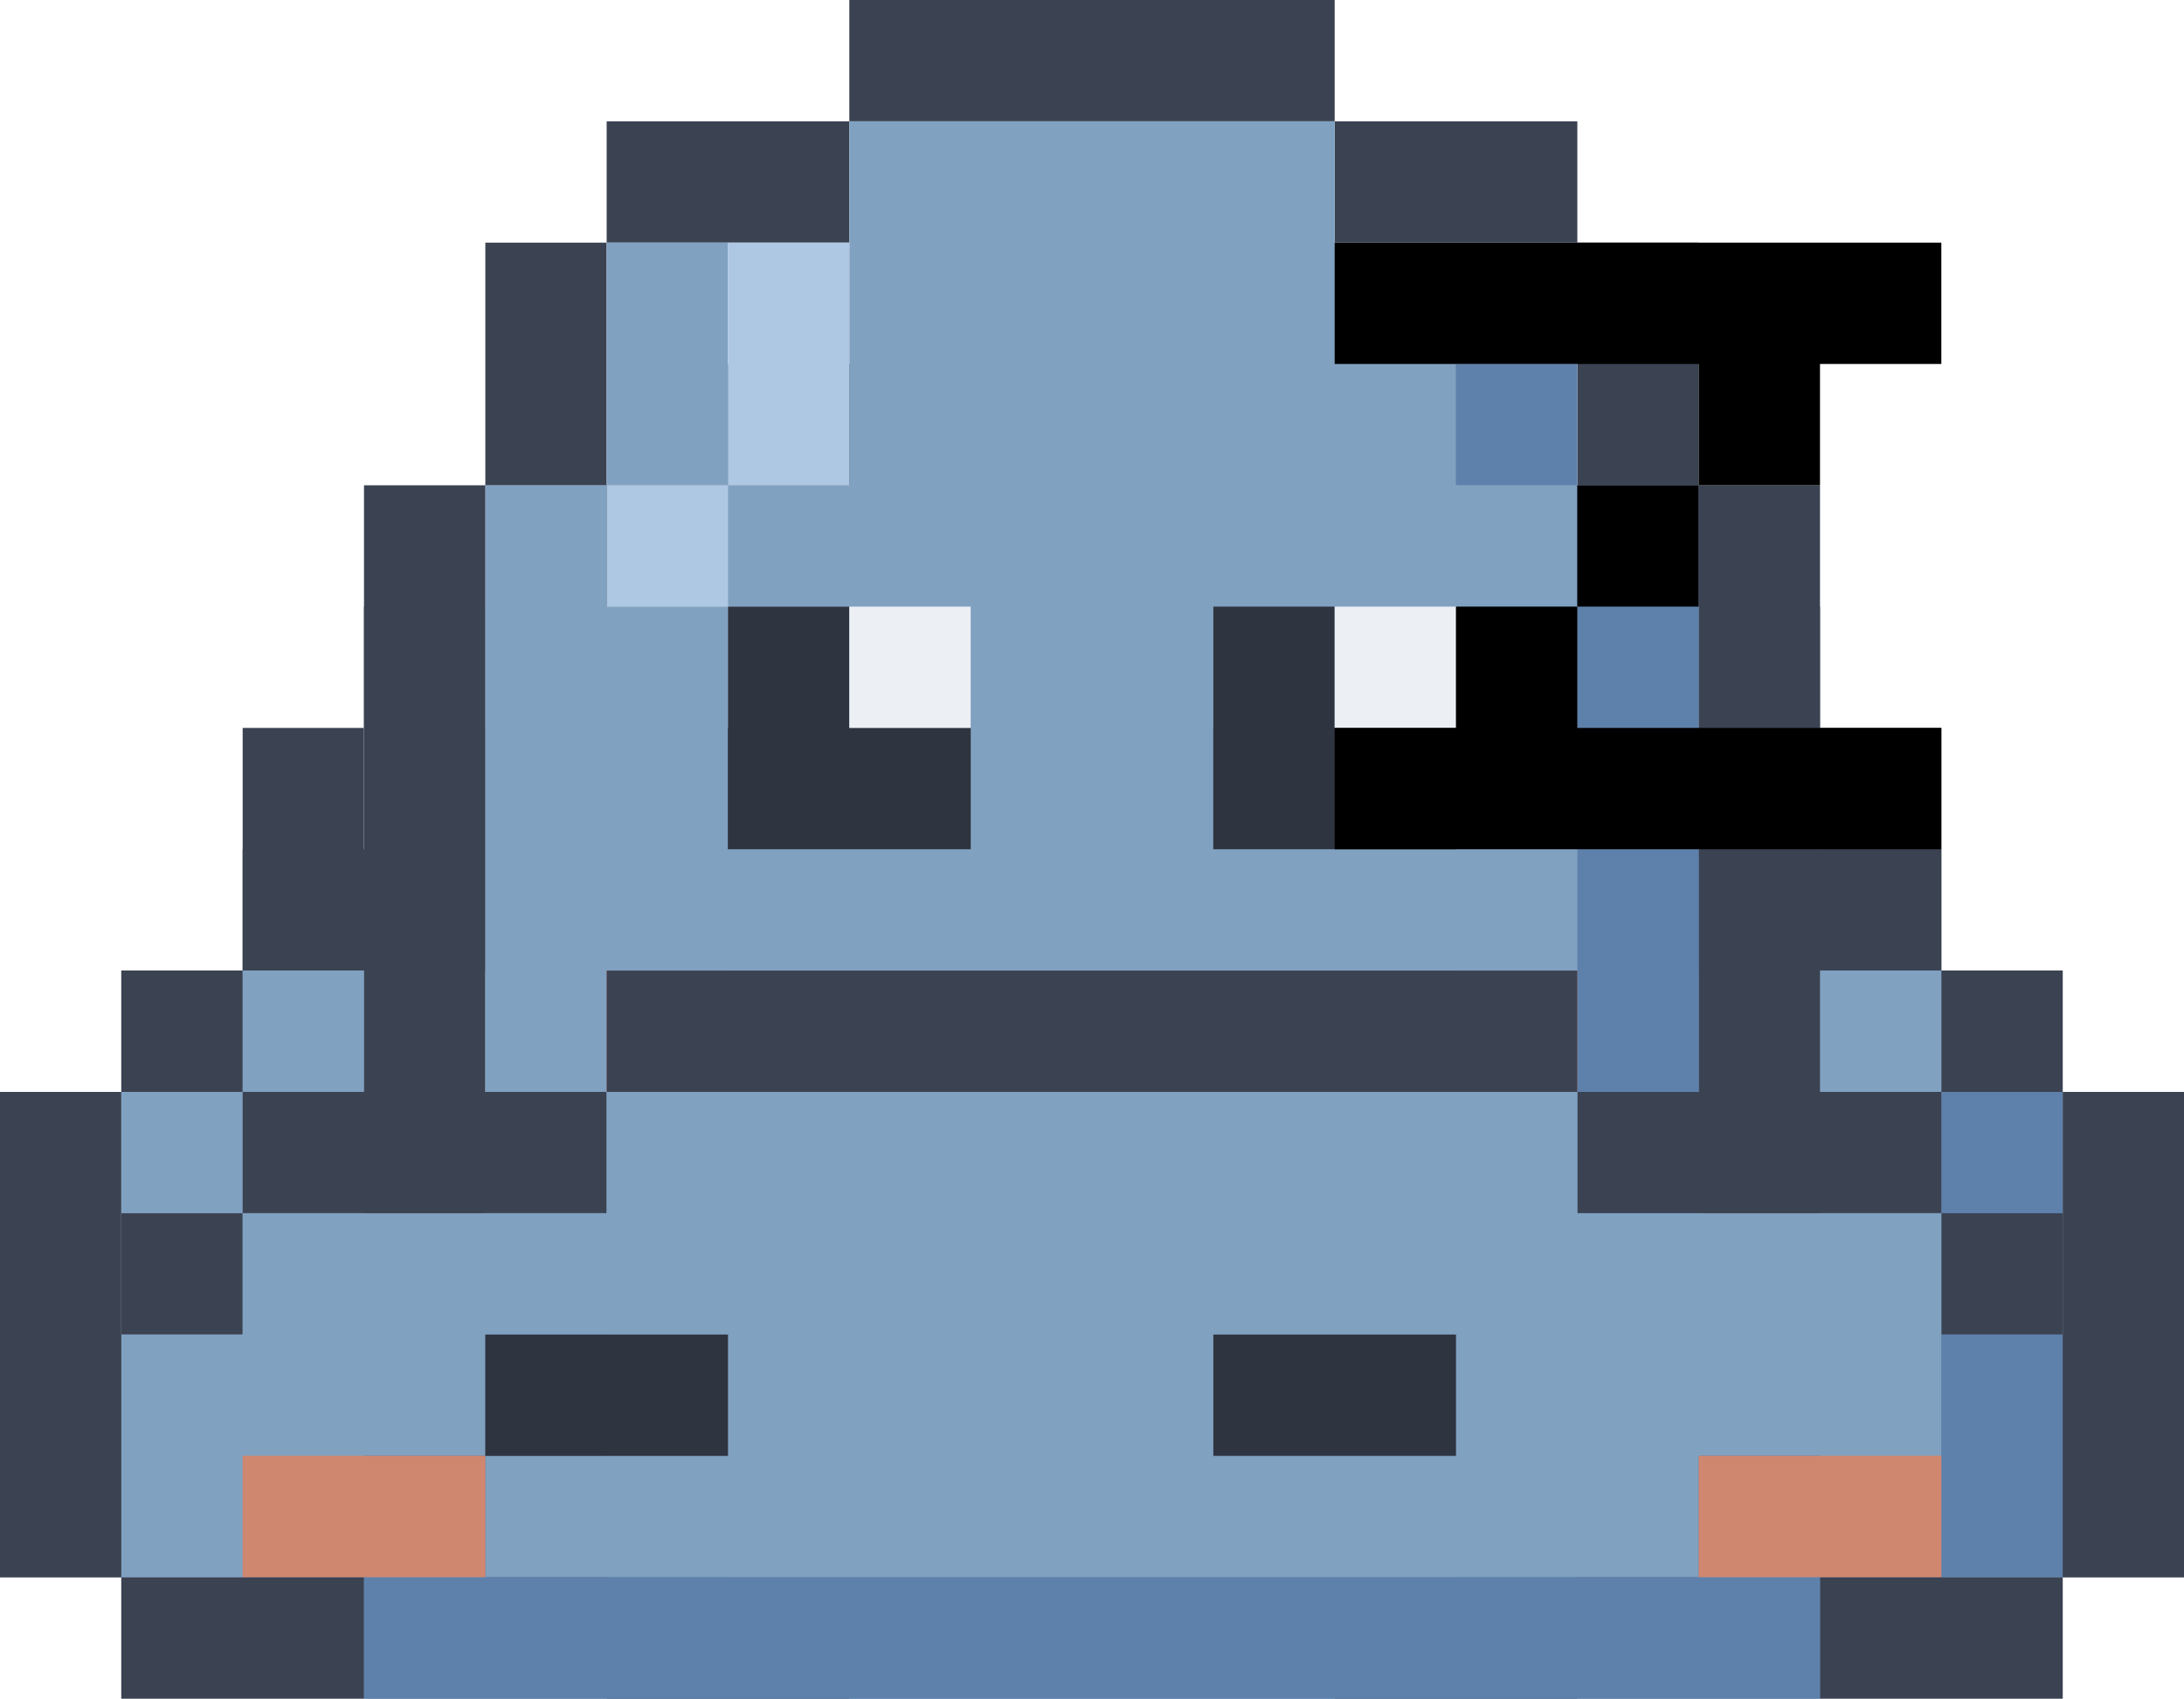
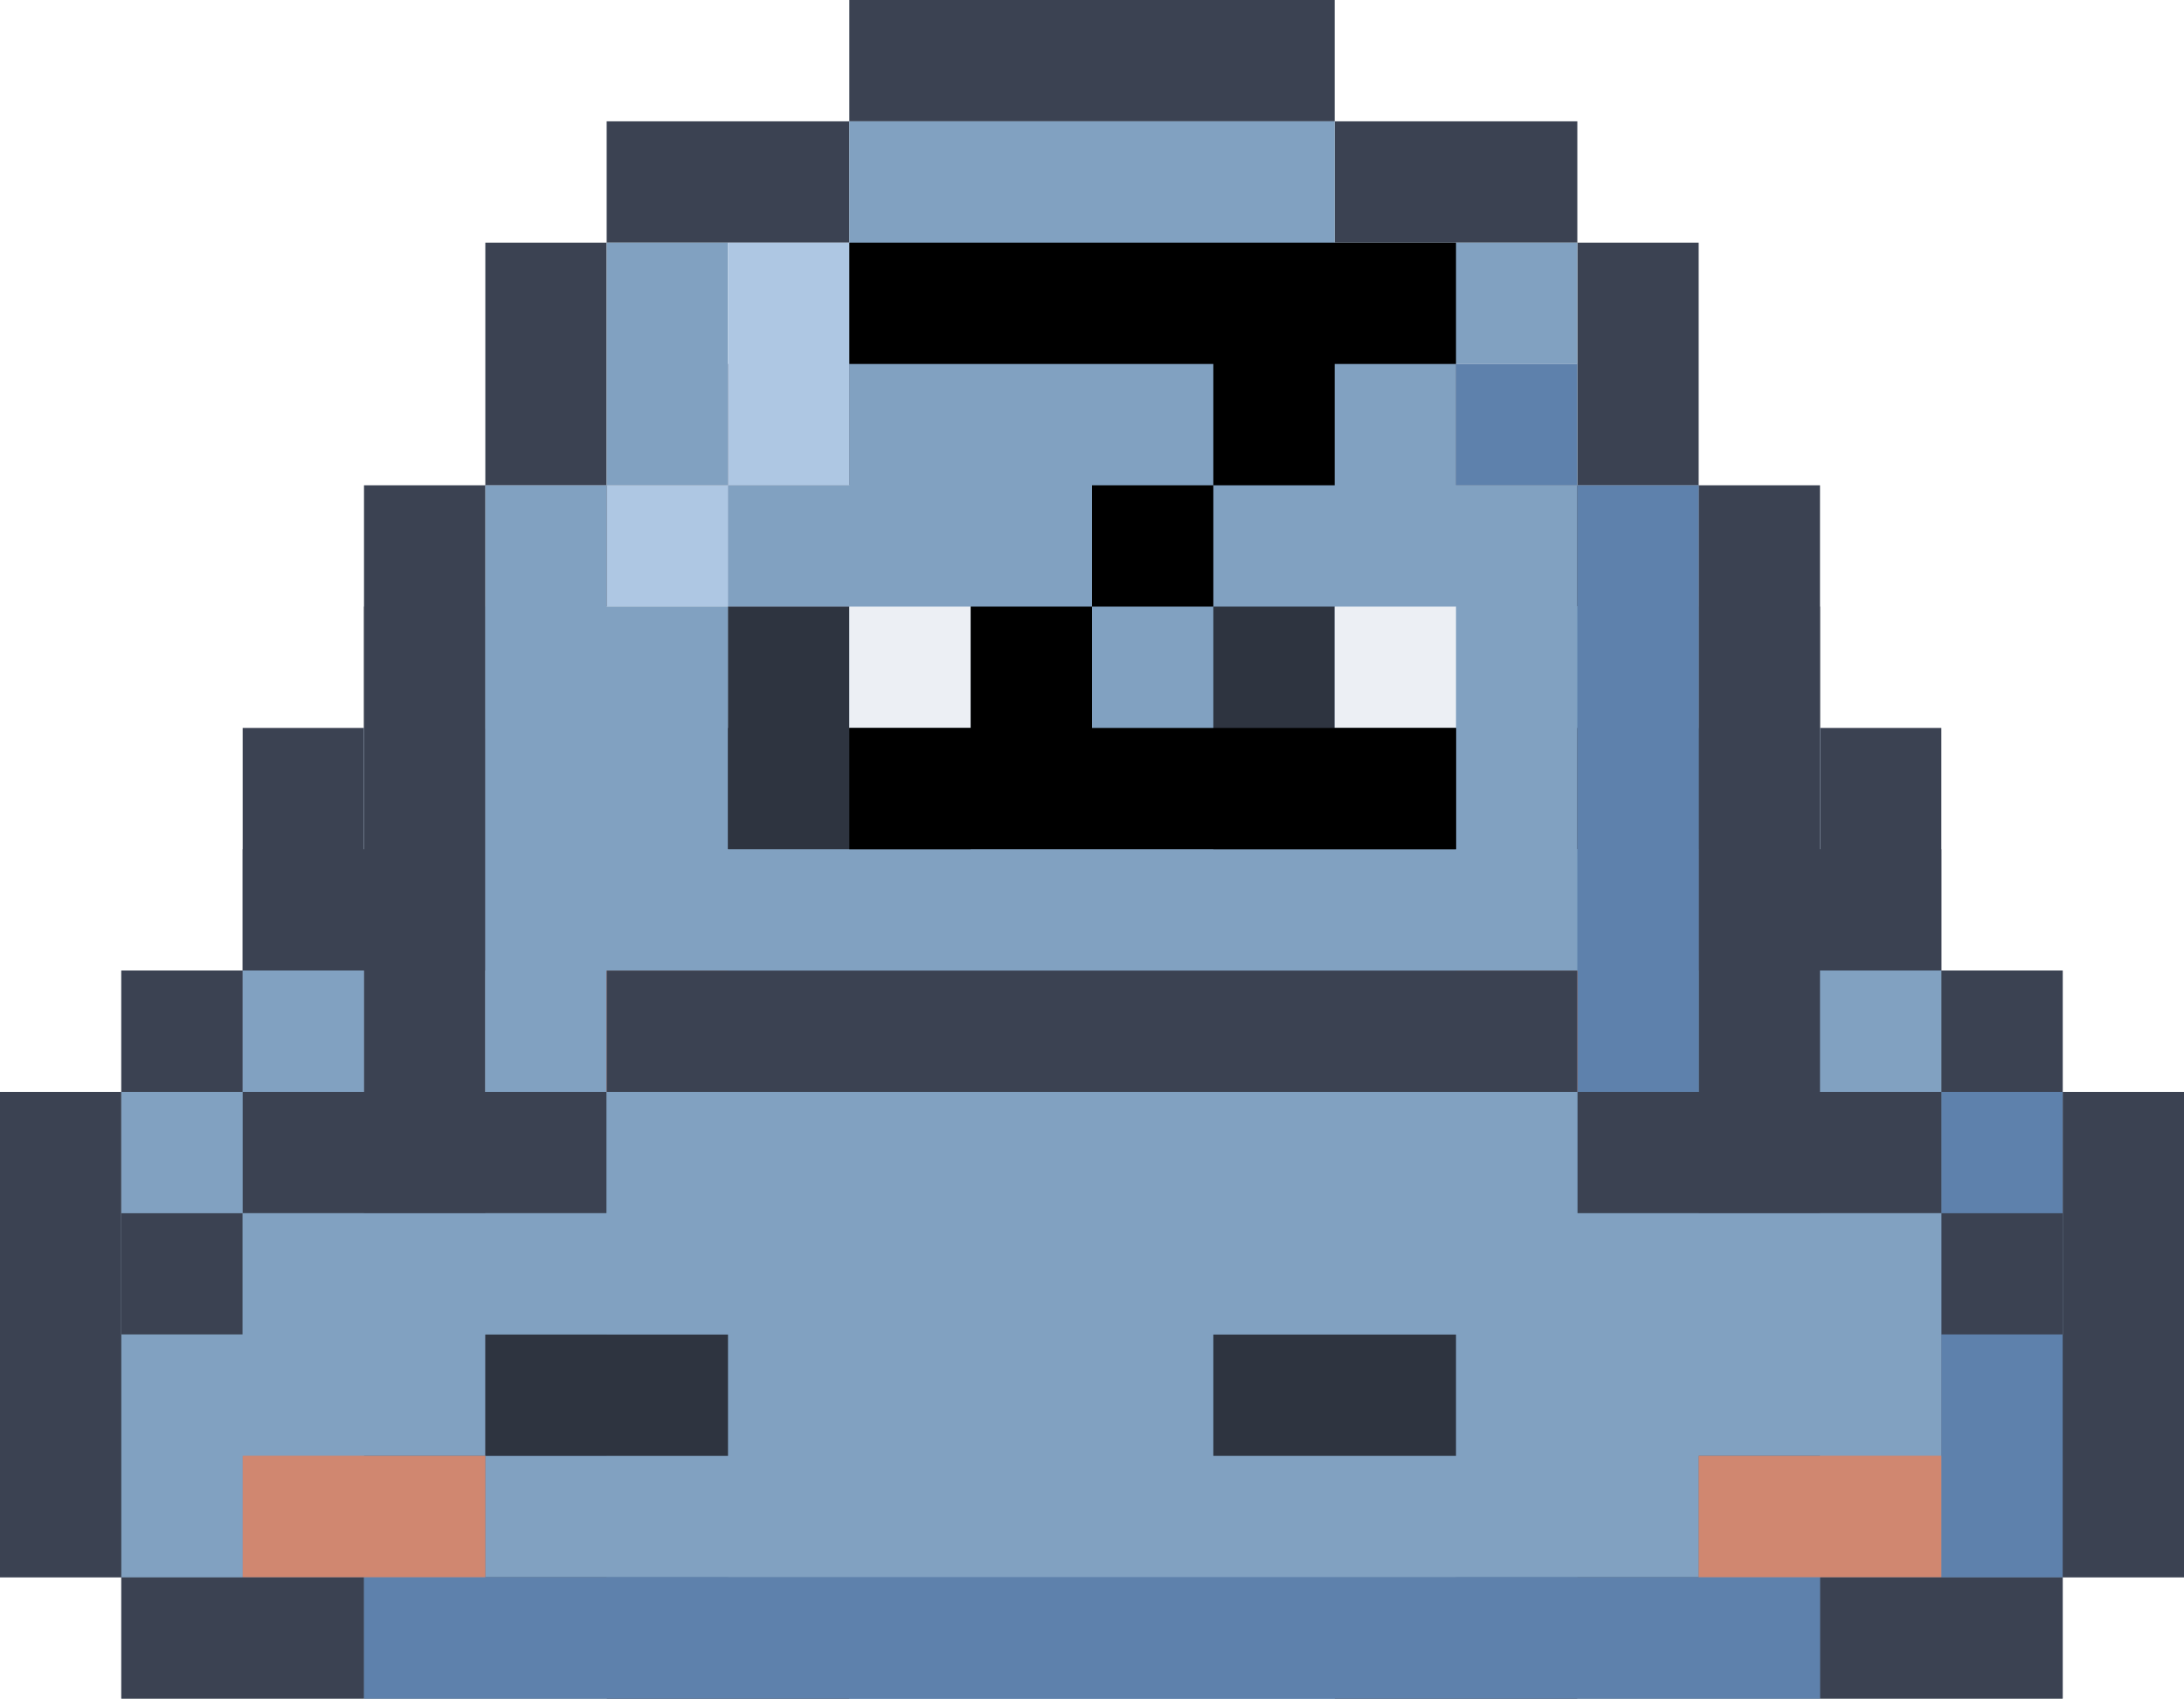
<svg viewBox="0 0 18 14" width="54" height="42" focusable="false">
  <g class="b-base">
    <path fill="#3B4252" d="M6 3h6v1h-6zM4 4h2v1h-2zM12 4h2v1h-2zM3 5h1v1h-1zM14 5h1v1h-1zM2 6h1v1h-1zM15 6h1v1h-1zM2 7h1v1h-1zM15 7h1v1h-1zM1 8h1v1h-1zM16 8h1v1h-1zM1 9h1v1h-1zM16 9h1v1h-1zM1 10h1v1h-1zM16 10h1v1h-1zM1 11h1v1h-1zM16 11h1v1h-1zM2 12h1v1h-1zM15 12h1v1h-1zM3 13h2v1h-2zM13 13h2v1h-2z" />
    <path fill="#81A1C1" d="M6 4h6v1h-6zM4 5h1v1h-1zM7 5h7v1h-7zM3 6h1v1h-1zM6 6h9v1h-9zM3 7h1v1h-1zM5 7h9v1h-9zM2 8h4v1h-4zM8 8h3v1h-3zM13 8h2v1h-2zM2 9h4v1h-4zM8 9h3v1h-3zM13 9h2v1h-2zM2 10h1v1h-1zM5 10h8v1h-8zM3 11h12v1h-12zM4 12h10v1h-10z" />
    <path fill="#5E81AC" d="M14 7h1v1h-1zM15 8h1v1h-1zM15 9h1v1h-1zM15 10h1v1h-1zM2 11h1v1h-1zM15 11h1v1h-1zM3 12h1v1h-1zM14 12h1v1h-1zM5 13h8v1h-8z" />
    <path fill="#AEC7E3" d="M5 5h2v1h-2zM4 6h2v1h-2zM4 7h1v1h-1z" />
    <path fill="#2E3440" d="M6 8h1v1h-1zM11 8h1v1h-1zM6 9h2v1h-2zM11 9h2v1h-2z" />
    <path fill="#ECEFF4" d="M7 8h1v1h-1zM12 8h1v1h-1z" />
    <path fill="#D08770" d="M3 10h2v1h-2zM13 10h2v1h-2z" />
    <rect class="b-lid" x="2" y="8" width="13" height="1" fill="#81A1C1" />
  </g>
  <g class="b-squash">
    <path fill="#3B4252" d="M4 6h10v1h-10zM2 7h2v1h-2zM14 7h2v1h-2zM1 8h1v1h-1zM16 8h1v1h-1zM0 9h1v1h-1zM17 9h1v1h-1zM0 10h1v1h-1zM17 10h1v1h-1zM0 11h1v1h-1zM17 11h1v1h-1zM0 12h1v1h-1zM17 12h1v1h-1zM1 13h2v1h-2zM15 13h2v1h-2z" />
    <path fill="#81A1C1" d="M4 7h10v1h-10zM2 8h1v1h-1zM5 8h11v1h-11zM1 9h3v1h-3zM6 9h4v1h-4zM12 9h4v1h-4zM1 10h3v1h-3zM6 10h4v1h-4zM12 10h4v1h-4zM1 11h1v1h-1zM4 11h10v1h-10zM2 12h14v1h-14z" />
    <path fill="#5E81AC" d="M16 9h1v1h-1zM16 10h1v1h-1zM16 11h1v1h-1zM1 12h1v1h-1zM16 12h1v1h-1zM3 13h12v1h-12z" />
    <path fill="#AEC7E3" d="M3 8h2v1h-2z" />
    <path fill="#2E3440" d="M4 9h1v1h-1zM10 9h1v1h-1zM4 10h2v1h-2zM10 10h2v1h-2z" />
    <path fill="#ECEFF4" d="M5 9h1v1h-1zM11 9h1v1h-1z" />
    <path fill="#D08770" d="M2 11h2v1h-2zM14 11h2v1h-2z" />
  </g>
  <g class="b-stretch">
    <path fill="#3B4252" d="M7 0h4v1h-4zM5 1h2v1h-2zM11 1h2v1h-2zM4 2h1v1h-1zM13 2h1v1h-1zM4 3h1v1h-1zM13 3h1v1h-1zM3 4h1v1h-1zM14 4h1v1h-1zM3 5h1v1h-1zM14 5h1v1h-1zM3 6h1v1h-1zM14 6h1v1h-1zM3 7h1v1h-1zM14 7h1v1h-1zM3 8h1v1h-1zM14 8h1v1h-1zM3 9h1v1h-1zM14 9h1v1h-1zM3 10h1v1h-1zM14 10h1v1h-1zM3 11h1v1h-1zM14 11h1v1h-1zM4 12h1v1h-1zM13 12h1v1h-1zM5 13h2v1h-2zM11 13h2v1h-2z" />
    <path fill="#81A1C1" d="M7 1h4v1h-4zM5 2h1v1h-1zM7 2h6v1h-6zM5 3h1v1h-1zM7 3h5v1h-5zM4 4h1v1h-1zM6 4h7v1h-7zM4 5h2v1h-2zM8 5h2v1h-2zM12 5h1v1h-1zM4 6h2v1h-2zM8 6h2v1h-2zM12 6h1v1h-1zM4 7h9v1h-9zM4 8h1v1h-1zM6 8h6v1h-6zM4 9h9v1h-9zM4 10h9v1h-9zM5 11h8v1h-8zM6 12h6v1h-6z" />
    <path fill="#5E81AC" d="M12 3h1v1h-1zM13 4h1v1h-1zM13 5h1v1h-1zM13 6h1v1h-1zM13 7h1v1h-1zM13 8h1v1h-1zM13 9h1v1h-1zM13 10h1v1h-1zM4 11h1v1h-1zM13 11h1v1h-1zM5 12h1v1h-1zM12 12h1v1h-1zM7 13h4v1h-4z" />
    <path fill="#AEC7E3" d="M6 2h1v1h-1zM6 3h1v1h-1zM5 4h1v1h-1z" />
    <path fill="#2E3440" d="M6 5h1v1h-1zM10 5h1v1h-1zM6 6h2v1h-2zM10 6h2v1h-2z" />
    <path fill="#ECEFF4" d="M7 5h1v1h-1zM11 5h1v1h-1z" />
    <path fill="#D08770" d="M5 8h1v1h-1zM12 8h1v1h-1z" />
  </g>
  <g class="b-sleep">
    <path fill="#3B4252" d="M5 8h8v1h-8zM2 9h3v1h-3zM13 9h3v1h-3zM1 10h1v1h-1zM16 10h1v1h-1zM0 11h1v1h-1zM17 11h1v1h-1zM0 12h1v1h-1zM17 12h1v1h-1zM1 13h2v1h-2zM15 13h2v1h-2z" />
    <path fill="#81A1C1" d="M5 9h8v1h-8zM2 10h14v1h-14zM1 11h3v1h-3zM6 11h4v1h-4zM12 11h4v1h-4zM1 12h1v1h-1zM4 12h10v1h-10z" />
    <path fill="#5E81AC" d="M16 11h1v1h-1zM16 12h1v1h-1zM3 13h12v1h-12z" />
    <path fill="#2E3440" d="M4 11h2v1h-2zM10 11h2v1h-2z" />
    <path fill="#D08770" d="M2 12h2v1h-2zM14 12h2v1h-2z" />
-     <path class="b-z b-z1" d="M11 2h5v1h-5zM14 3h1v1h-1zM13 4h1v1h-1zM12 5h1v1h-1zM11 6h5v1h-5z" />
-     <path class="b-z b-z2" d="M15 -4h4v1h-4zM17 -3h1v1h-1zM16 -2h1v1h-1zM15 -1h4v1h-4z" />
+     <path class="b-z b-z1" d="M7 2h5v1h-5zM10 3h1v1h-1zM9 4h1v1h-1zM8 5h1v1h-1zM7 6h5v1h-5z" />
+     <path class="b-z b-z2" d="M11 -4h4v1h-4zM13 -3h1v1h-1zM12 -2h1v1h-1zM11 -1h4v1h-4z" />
  </g>
</svg>
